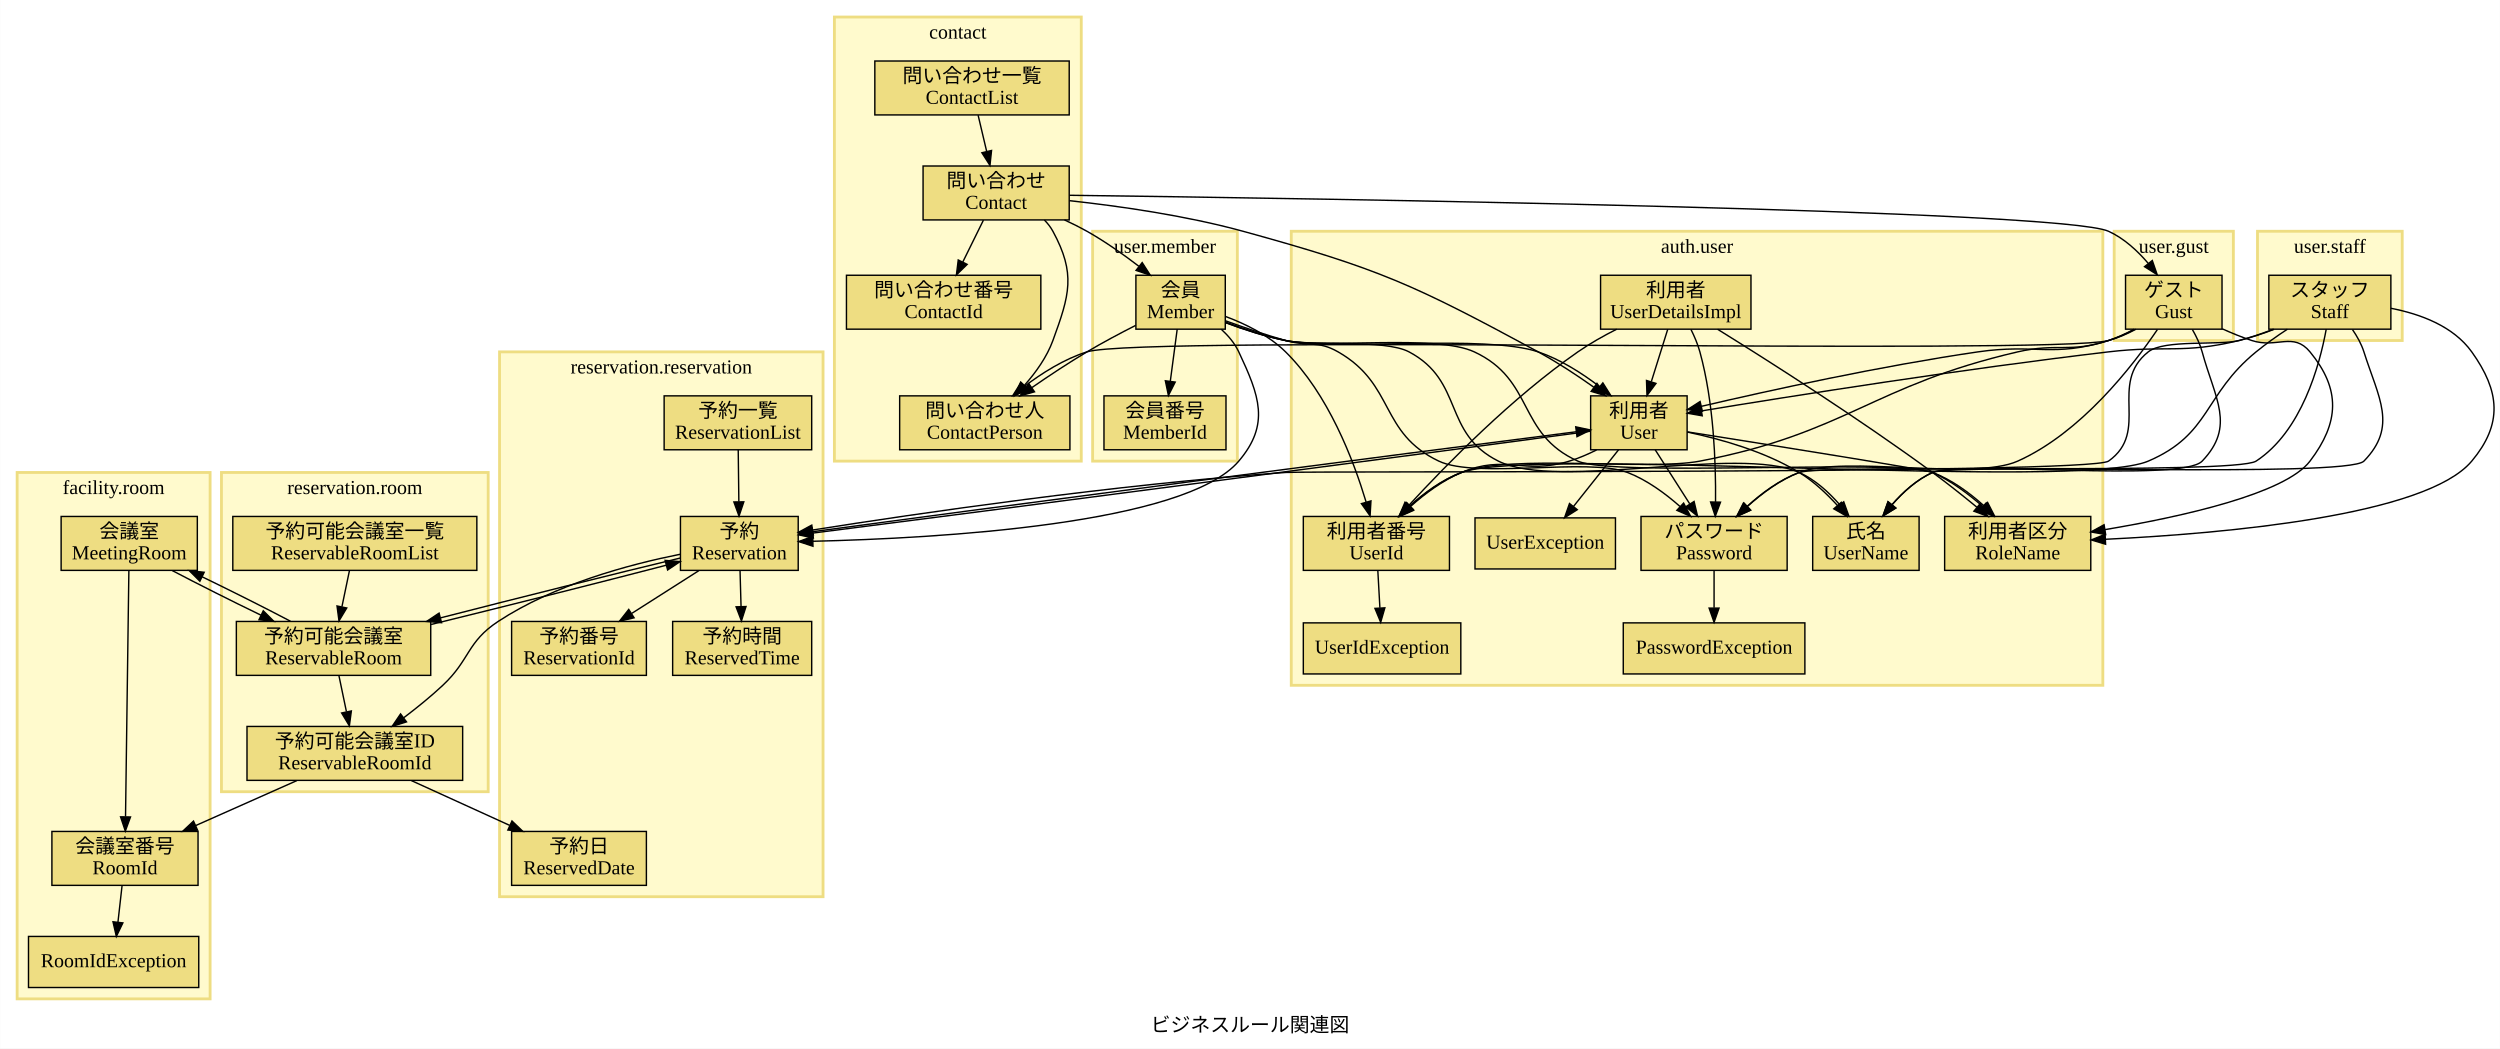
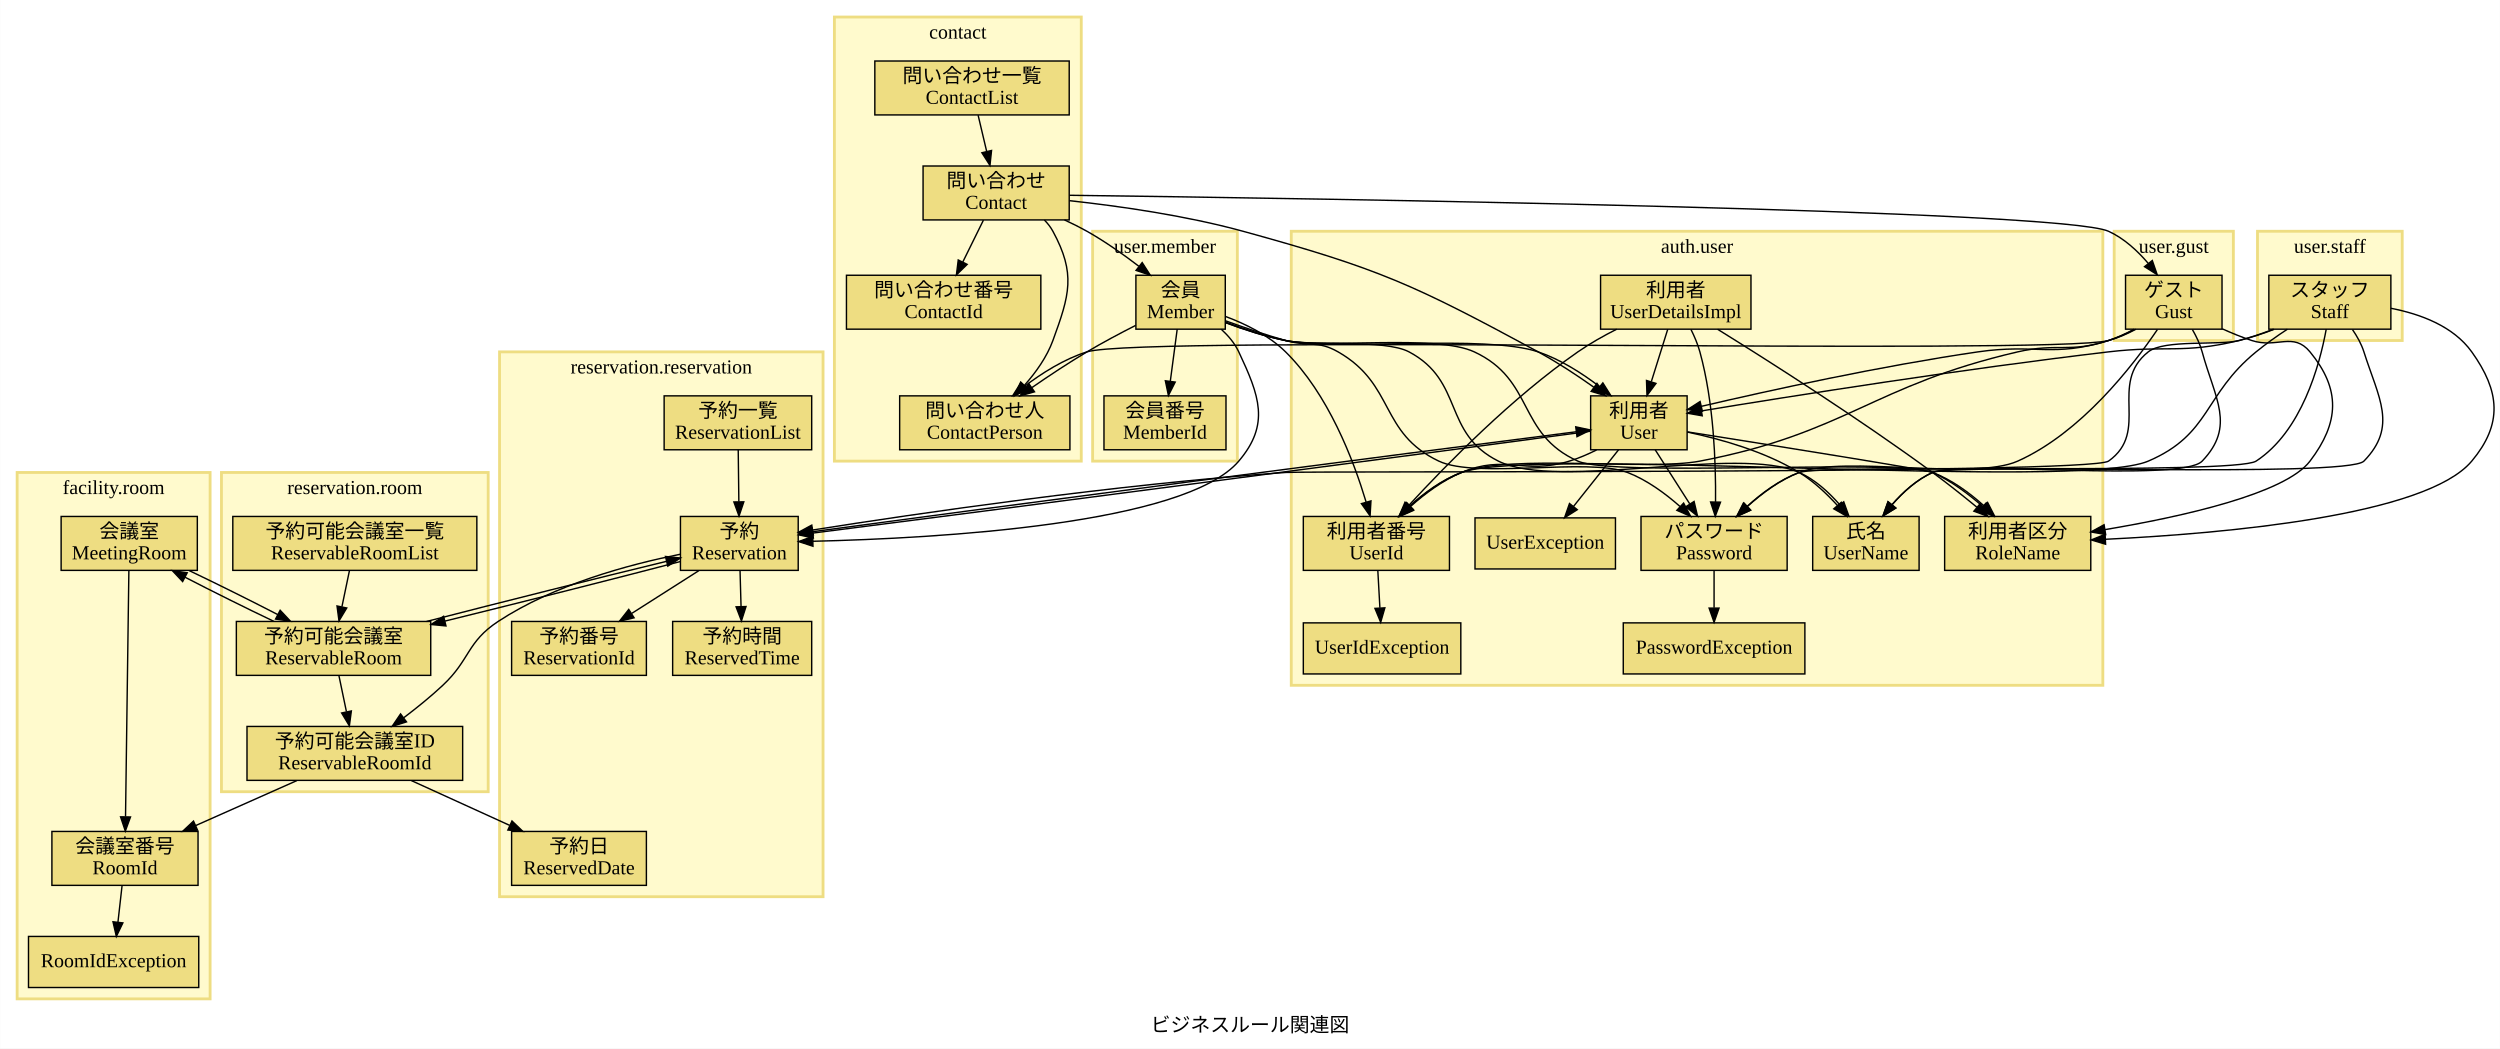
<svg xmlns="http://www.w3.org/2000/svg" width="1762pt" height="739pt" viewBox="0.00 0.00 1761.84 739.00">
  <g id="graph0" class="graph" transform="scale(1 1) rotate(0) translate(4 735)">
    <polygon fill="white" stroke="transparent" points="-4,4 -4,-735 1757.84,-735 1757.84,4 -4,4" />
    <text text-anchor="middle" x="876.92" y="-7.8" font-family="Times New Roman,serif" font-size="14.00">
            ビジネスルール関連図
        </text>
    <g id="clust2" class="cluster">
      <polygon fill="lemonchiffon" stroke="#eedd82" stroke-width="2" points="584,-410 584,-723 758,-723 758,-410 584,-410" />
      <text text-anchor="middle" x="671" y="-707.8" font-family="Times New Roman,serif" font-size="14.00">
                contact
            </text>
    </g>
    <g id="clust1" class="cluster">
      <polygon fill="lemonchiffon" stroke="#eedd82" stroke-width="2" points="906,-252 906,-572 1478,-572 1478,-252 906,-252" />
      <text text-anchor="middle" x="1192" y="-556.8" font-family="Times New Roman,serif" font-size="14.00">
                auth.user
            </text>
    </g>
+     <g id="clust8" class="cluster">
+       <polygon fill="lemonchiffon" stroke="#eedd82" stroke-width="2" points="1587,-495 1587,-572 1689,-572 1689,-495 1587,-495" />
+       <text text-anchor="middle" x="1638" y="-556.8" font-family="Times New Roman,serif" font-size="14.00">
+                 user.staff
+             </text>
+     </g>
+     <g id="clust4" class="cluster">
+       <polygon fill="lemonchiffon" stroke="#eedd82" stroke-width="2" points="348,-103 348,-487 576,-487 576,-103 348,-103" />
+       <text text-anchor="middle" x="462" y="-471.8" font-family="Times New Roman,serif" font-size="14.00">
+                 reservation.reservation
+             </text>
+     </g>
+     <g id="clust3" class="cluster">
+       <polygon fill="lemonchiffon" stroke="#eedd82" stroke-width="2" points="8,-31 8,-402 144,-402 144,-31 8,-31" />
+       <text text-anchor="middle" x="76" y="-386.8" font-family="Times New Roman,serif" font-size="14.00">
+                 facility.room
+             </text>
+     </g>
+     <g id="clust5" class="cluster">
+       <polygon fill="lemonchiffon" stroke="#eedd82" stroke-width="2" points="152,-177 152,-402 340,-402 340,-177 152,-177" />
+       <text text-anchor="middle" x="246" y="-386.8" font-family="Times New Roman,serif" font-size="14.00">
+                 reservation.room
+             </text>
+     </g>
    <g id="clust6" class="cluster">
      <polygon fill="lemonchiffon" stroke="#eedd82" stroke-width="2" points="1486,-495 1486,-572 1570,-572 1570,-495 1486,-495" />
      <text text-anchor="middle" x="1528" y="-556.8" font-family="Times New Roman,serif" font-size="14.00">
                user.gust
            </text>
    </g>
-     <g id="clust5" class="cluster">
-       <polygon fill="lemonchiffon" stroke="#eedd82" stroke-width="2" points="152,-177 152,-402 340,-402 340,-177 152,-177" />
-       <text text-anchor="middle" x="246" y="-386.8" font-family="Times New Roman,serif" font-size="14.00">
-                 reservation.room
-             </text>
-     </g>
    <g id="clust7" class="cluster">
      <polygon fill="lemonchiffon" stroke="#eedd82" stroke-width="2" points="766,-410 766,-572 868,-572 868,-410 766,-410" />
      <text text-anchor="middle" x="817" y="-556.8" font-family="Times New Roman,serif" font-size="14.00">
                user.member
            </text>
    </g>
-     <g id="clust4" class="cluster">
-       <polygon fill="lemonchiffon" stroke="#eedd82" stroke-width="2" points="348,-103 348,-487 576,-487 576,-103 348,-103" />
-       <text text-anchor="middle" x="462" y="-471.8" font-family="Times New Roman,serif" font-size="14.00">
-                 reservation.reservation
-             </text>
-     </g>
-     <g id="clust3" class="cluster">
-       <polygon fill="lemonchiffon" stroke="#eedd82" stroke-width="2" points="8,-31 8,-402 144,-402 144,-31 8,-31" />
-       <text text-anchor="middle" x="76" y="-386.8" font-family="Times New Roman,serif" font-size="14.00">
-                 facility.room
-             </text>
-     </g>
-     <g id="clust8" class="cluster">
-       <polygon fill="lemonchiffon" stroke="#eedd82" stroke-width="2" points="1587,-495 1587,-572 1689,-572 1689,-495 1587,-495" />
-       <text text-anchor="middle" x="1638" y="-556.8" font-family="Times New Roman,serif" font-size="14.00">
-                 user.staff
-             </text>
-     </g>
    <g id="node1" class="node">
      <polygon fill="#eedd82" stroke="black" points="1255.5,-371 1152.5,-371 1152.5,-333 1255.5,-333 1255.5,-371" />
      <text text-anchor="middle" x="1204" y="-355.8" font-family="Times New Roman,serif" font-size="14.00">パスワード
            </text>
      <text text-anchor="middle" x="1204" y="-340.8" font-family="Times New Roman,serif" font-size="14.00">
                Password
            </text>
    </g>
    <g id="node2" class="node">
      <polygon fill="#eedd82" stroke="black" points="1268,-296 1140,-296 1140,-260 1268,-260 1268,-296" />
      <text text-anchor="middle" x="1204" y="-274.3" font-family="Times New Roman,serif" font-size="14.00">
                PasswordException
            </text>
    </g>
    <g id="edge1" class="edge">
      <path fill="none" stroke="black" d="M1204,-332.83C1204,-324.89 1204,-315.41 1204,-306.63" />
      <polygon fill="black" stroke="black" points="1207.5,-306.42 1204,-296.42 1200.5,-306.42 1207.5,-306.42" />
    </g>
    <g id="node3" class="node">
      <polygon fill="#eedd82" stroke="black" points="1469.5,-371 1366.5,-371 1366.5,-333 1469.5,-333 1469.5,-371" />
      <text text-anchor="middle" x="1418" y="-355.8" font-family="Times New Roman,serif" font-size="14.00">利用者区分
            </text>
      <text text-anchor="middle" x="1418" y="-340.8" font-family="Times New Roman,serif" font-size="14.00">
                RoleName
            </text>
    </g>
    <g id="node4" class="node">
      <polygon fill="#eedd82" stroke="black" points="1185,-456 1117,-456 1117,-418 1185,-418 1185,-456" />
      <text text-anchor="middle" x="1151" y="-440.8" font-family="Times New Roman,serif" font-size="14.00">利用者
            </text>
      <text text-anchor="middle" x="1151" y="-425.8" font-family="Times New Roman,serif" font-size="14.00">User
            </text>
    </g>
    <g id="edge2" class="edge">
      <path fill="none" stroke="black" d="M1162.5,-417.99C1169.6,-406.86 1178.85,-392.38 1186.82,-379.91" />
      <polygon fill="black" stroke="black" points="1189.91,-381.57 1192.34,-371.26 1184.01,-377.81 1189.91,-381.57" />
    </g>
    <g id="edge3" class="edge">
      <path fill="none" stroke="black" d="M1185.31,-430.6C1243.12,-421.46 1354.08,-403.77 1358,-402 1370.77,-396.24 1383.08,-387.06 1393.19,-378.19" />
      <polygon fill="black" stroke="black" points="1395.79,-380.55 1400.8,-371.21 1391.06,-375.39 1395.79,-380.55" />
    </g>
    <g id="node6" class="node">
      <polygon fill="#eedd82" stroke="black" points="1134.5,-370 1035.5,-370 1035.5,-334 1134.5,-334 1134.5,-370" />
      <text text-anchor="middle" x="1085" y="-348.3" font-family="Times New Roman,serif" font-size="14.00">
                UserException
            </text>
    </g>
    <g id="edge4" class="edge">
      <path fill="none" stroke="black" d="M1136.68,-417.99C1127.41,-406.34 1115.21,-390.99 1104.99,-378.14" />
      <polygon fill="black" stroke="black" points="1107.58,-375.77 1098.62,-370.12 1102.1,-380.13 1107.58,-375.77" />
    </g>
    <g id="node7" class="node">
      <polygon fill="#eedd82" stroke="black" points="1017.5,-371 914.5,-371 914.5,-333 1017.5,-333 1017.5,-371" />
      <text text-anchor="middle" x="966" y="-355.8" font-family="Times New Roman,serif" font-size="14.00">利用者番号
            </text>
      <text text-anchor="middle" x="966" y="-340.8" font-family="Times New Roman,serif" font-size="14.00">UserId
            </text>
    </g>
    <g id="edge5" class="edge">
      <path fill="none" stroke="black" d="M1121.2,-417.89C1115.03,-414.8 1108.45,-411.97 1102,-410 1069.52,-400.08 1057.35,-415.07 1026,-402 1012.74,-396.48 1000.11,-387.03 989.88,-377.91" />
      <polygon fill="black" stroke="black" points="992.25,-375.33 982.56,-371.06 987.47,-380.44 992.25,-375.33" />
    </g>
    <g id="node9" class="node">
      <polygon fill="#eedd82" stroke="black" points="1348.5,-371 1273.5,-371 1273.5,-333 1348.5,-333 1348.5,-371" />
      <text text-anchor="middle" x="1311" y="-355.8" font-family="Times New Roman,serif" font-size="14.00">氏名
            </text>
      <text text-anchor="middle" x="1311" y="-340.8" font-family="Times New Roman,serif" font-size="14.00">
                UserName
            </text>
    </g>
    <g id="edge6" class="edge">
      <path fill="none" stroke="black" d="M1185.01,-430.5C1208.48,-425.61 1239.71,-416.87 1264,-402 1274.01,-395.88 1283.34,-387.11 1291,-378.67" />
      <polygon fill="black" stroke="black" points="1293.65,-380.96 1297.55,-371.11 1288.36,-376.38 1293.65,-380.96" />
    </g>
    <g id="node17" class="node">
      <polygon fill="#eedd82" stroke="black" points="558.5,-371 475.5,-371 475.5,-333 558.5,-333 558.5,-371" />
      <text text-anchor="middle" x="517" y="-355.8" font-family="Times New Roman,serif" font-size="14.00">予約
            </text>
      <text text-anchor="middle" x="517" y="-340.8" font-family="Times New Roman,serif" font-size="14.00">
                Reservation
            </text>
    </g>
    <g id="edge7" class="edge">
      <path fill="none" stroke="black" d="M1116.65,-431.06C1011.55,-416.73 694.5,-375.21 568.93,-359.3" />
      <polygon fill="black" stroke="black" points="569.16,-355.8 558.8,-358.02 568.28,-362.75 569.16,-355.8" />
    </g>
    <g id="node5" class="node">
      <polygon fill="#eedd82" stroke="black" points="1230,-541 1124,-541 1124,-503 1230,-503 1230,-541" />
      <text text-anchor="middle" x="1177" y="-525.8" font-family="Times New Roman,serif" font-size="14.00">利用者
            </text>
      <text text-anchor="middle" x="1177" y="-510.8" font-family="Times New Roman,serif" font-size="14.00">
                UserDetailsImpl
            </text>
    </g>
    <g id="edge8" class="edge">
      <path fill="none" stroke="black" d="M1187.71,-502.82C1190.19,-497.84 1192.53,-492.34 1194,-487 1203.8,-451.46 1205.31,-408.74 1205.03,-381.24" />
      <polygon fill="black" stroke="black" points="1208.53,-381.08 1204.84,-371.15 1201.53,-381.21 1208.53,-381.08" />
    </g>
    <g id="edge9" class="edge">
      <path fill="none" stroke="black" d="M1206.47,-502.94C1242.82,-480.37 1306.16,-440.05 1358,-402 1368.42,-394.35 1379.47,-385.54 1389.21,-377.52" />
      <polygon fill="black" stroke="black" points="1391.59,-380.09 1397.04,-371.01 1387.11,-374.71 1391.59,-380.09" />
    </g>
    <g id="edge10" class="edge">
      <path fill="none" stroke="black" d="M1171.36,-502.99C1167.97,-492.19 1163.6,-478.22 1159.77,-466" />
      <polygon fill="black" stroke="black" points="1163.05,-464.76 1156.72,-456.26 1156.37,-466.85 1163.05,-464.76" />
    </g>
    <g id="edge11" class="edge">
      <path fill="none" stroke="black" d="M1135.36,-502.98C1126.05,-498.28 1116.45,-492.87 1108,-487 1061.69,-454.83 1015.6,-407.88 989,-378.95" />
      <polygon fill="black" stroke="black" points="991.36,-376.33 982.04,-371.29 986.18,-381.05 991.36,-376.33" />
    </g>
    <g id="node8" class="node">
      <polygon fill="#eedd82" stroke="black" points="1025.5,-296 914.5,-296 914.5,-260 1025.5,-260 1025.5,-296" />
      <text text-anchor="middle" x="970" y="-274.3" font-family="Times New Roman,serif" font-size="14.00">
                UserIdException
            </text>
    </g>
    <g id="edge12" class="edge">
      <path fill="none" stroke="black" d="M967.01,-332.83C967.45,-324.89 967.98,-315.41 968.47,-306.63" />
      <polygon fill="black" stroke="black" points="971.97,-306.6 969.03,-296.42 964.98,-306.21 971.97,-306.6" />
    </g>
    <g id="node10" class="node">
      <polygon fill="#eedd82" stroke="black" points="749.5,-618 646.5,-618 646.5,-580 749.5,-580 749.5,-618" />
      <text text-anchor="middle" x="698" y="-602.8" font-family="Times New Roman,serif" font-size="14.00">問い合わせ
            </text>
      <text text-anchor="middle" x="698" y="-587.8" font-family="Times New Roman,serif" font-size="14.00">
                Contact
            </text>
    </g>
    <g id="edge13" class="edge">
      <path fill="none" stroke="black" d="M749.68,-593.56C784.66,-589.75 831.65,-583.09 872,-572 968.3,-545.54 992.17,-534.53 1080,-487 1093.36,-479.77 1107.27,-470.58 1119.2,-462.12" />
      <polygon fill="black" stroke="black" points="1121.45,-464.82 1127.51,-456.13 1117.35,-459.14 1121.45,-464.82" />
    </g>
    <g id="node11" class="node">
      <polygon fill="#eedd82" stroke="black" points="729.5,-541 592.5,-541 592.5,-503 729.5,-503 729.5,-541" />
      <text text-anchor="middle" x="661" y="-525.8" font-family="Times New Roman,serif" font-size="14.00">
                問い合わせ番号
            </text>
      <text text-anchor="middle" x="661" y="-510.8" font-family="Times New Roman,serif" font-size="14.00">
                ContactId
            </text>
    </g>
    <g id="edge14" class="edge">
      <path fill="none" stroke="black" d="M689.04,-579.84C684.67,-570.97 679.31,-560.12 674.46,-550.27" />
      <polygon fill="black" stroke="black" points="677.57,-548.67 670,-541.25 671.29,-551.76 677.57,-548.67" />
    </g>
    <g id="node13" class="node">
      <polygon fill="#eedd82" stroke="black" points="750,-456 630,-456 630,-418 750,-418 750,-456" />
      <text text-anchor="middle" x="690" y="-440.8" font-family="Times New Roman,serif" font-size="14.00">問い合わせ人
            </text>
      <text text-anchor="middle" x="690" y="-425.8" font-family="Times New Roman,serif" font-size="14.00">
                ContactPerson
            </text>
    </g>
    <g id="edge15" class="edge">
      <path fill="none" stroke="black" d="M732,-579.92C734.36,-577.55 736.42,-574.91 738,-572 754.32,-541.92 749.73,-527.15 738,-495 733.78,-483.44 726.07,-472.6 718.04,-463.54" />
      <polygon fill="black" stroke="black" points="720.4,-460.94 710.99,-456.06 715.31,-465.74 720.4,-460.94" />
    </g>
    <g id="node25" class="node">
      <polygon fill="#eedd82" stroke="black" points="1562,-541 1494,-541 1494,-503 1562,-503 1562,-541" />
      <text text-anchor="middle" x="1528" y="-525.8" font-family="Times New Roman,serif" font-size="14.00">ゲスト
            </text>
      <text text-anchor="middle" x="1528" y="-510.8" font-family="Times New Roman,serif" font-size="14.00">Gust
            </text>
    </g>
    <g id="edge16" class="edge">
      <path fill="none" stroke="black" d="M749.62,-597.37C918.95,-595.16 1448.68,-587.08 1482,-572 1492.91,-567.06 1502.46,-558.21 1509.99,-549.38" />
      <polygon fill="black" stroke="black" points="1512.86,-551.4 1516.32,-541.39 1507.37,-547.05 1512.86,-551.4" />
    </g>
    <g id="node26" class="node">
      <polygon fill="#eedd82" stroke="black" points="859.5,-541 796.5,-541 796.5,-503 859.5,-503 859.5,-541" />
      <text text-anchor="middle" x="828" y="-525.8" font-family="Times New Roman,serif" font-size="14.00">会員
            </text>
      <text text-anchor="middle" x="828" y="-510.8" font-family="Times New Roman,serif" font-size="14.00">Member
            </text>
    </g>
    <g id="edge17" class="edge">
      <path fill="none" stroke="black" d="M746.16,-579.99C751.6,-577.5 756.98,-574.82 762,-572 774.59,-564.92 787.54,-555.78 798.6,-547.32" />
      <polygon fill="black" stroke="black" points="800.93,-549.94 806.65,-541.02 796.61,-544.42 800.93,-549.94" />
    </g>
    <g id="node12" class="node">
      <polygon fill="#eedd82" stroke="black" points="749.5,-692 612.5,-692 612.5,-654 749.5,-654 749.5,-692" />
      <text text-anchor="middle" x="681" y="-676.8" font-family="Times New Roman,serif" font-size="14.00">
                問い合わせ一覧
            </text>
      <text text-anchor="middle" x="681" y="-661.8" font-family="Times New Roman,serif" font-size="14.00">
                ContactList
            </text>
    </g>
    <g id="edge18" class="edge">
      <path fill="none" stroke="black" d="M685.29,-653.83C687.11,-646.13 689.27,-636.97 691.29,-628.42" />
      <polygon fill="black" stroke="black" points="694.76,-628.95 693.65,-618.41 687.95,-627.34 694.76,-628.95" />
    </g>
    <g id="node14" class="node">
      <polygon fill="#eedd82" stroke="black" points="135,-371 39,-371 39,-333 135,-333 135,-371" />
      <text text-anchor="middle" x="87" y="-355.8" font-family="Times New Roman,serif" font-size="14.00">会議室
            </text>
      <text text-anchor="middle" x="87" y="-340.8" font-family="Times New Roman,serif" font-size="14.00">
                MeetingRoom
            </text>
    </g>
    <g id="node15" class="node">
      <polygon fill="#eedd82" stroke="black" points="135.5,-149 32.5,-149 32.5,-111 135.5,-111 135.5,-149" />
      <text text-anchor="middle" x="84" y="-133.8" font-family="Times New Roman,serif" font-size="14.00">会議室番号
            </text>
      <text text-anchor="middle" x="84" y="-118.8" font-family="Times New Roman,serif" font-size="14.00">RoomId
            </text>
    </g>
    <g id="edge19" class="edge">
      <path fill="none" stroke="black" d="M86.75,-333C86.23,-294.8 85.01,-205.41 84.39,-159.43" />
      <polygon fill="black" stroke="black" points="87.89,-159.2 84.25,-149.25 80.89,-159.3 87.89,-159.2" />
    </g>
    <g id="node22" class="node">
      <polygon fill="#eedd82" stroke="black" points="299.5,-297 162.5,-297 162.5,-259 299.5,-259 299.5,-297" />
      <text text-anchor="middle" x="231" y="-281.8" font-family="Times New Roman,serif" font-size="14.00">
                予約可能会議室
            </text>
      <text text-anchor="middle" x="231" y="-266.8" font-family="Times New Roman,serif" font-size="14.00">
                ReservableRoom
            </text>
    </g>
    <g id="edge20" class="edge">
-       <path fill="none" stroke="black" d="M117.38,-332.83C135.54,-323.29 158.99,-311.51 179.89,-301.4" />
-       <polygon fill="black" stroke="black" points="181.48,-304.52 188.98,-297.04 178.45,-298.21 181.48,-304.52" />
+       <path fill="none" stroke="black" d="M129.29,-332.83C149.05,-323.41 172.38,-311.81 191.75,-301.79" />
+       <polygon fill="black" stroke="black" points="193.38,-304.89 200.63,-297.16 190.14,-298.68 193.38,-304.89" />
    </g>
    <g id="node16" class="node">
      <polygon fill="#eedd82" stroke="black" points="136,-75 16,-75 16,-39 136,-39 136,-75" />
      <text text-anchor="middle" x="76" y="-53.3" font-family="Times New Roman,serif" font-size="14.00">
                RoomIdException
            </text>
    </g>
    <g id="edge21" class="edge">
      <path fill="none" stroke="black" d="M81.94,-110.72C81.06,-102.89 80.01,-93.59 79.04,-84.99" />
      <polygon fill="black" stroke="black" points="82.51,-84.55 77.92,-75 75.56,-85.33 82.51,-84.55" />
    </g>
    <g id="edge22" class="edge">
      <path fill="none" stroke="black" d="M558.91,-358.97C673.34,-374.49 989.78,-415.91 1106.82,-430.68" />
      <polygon fill="black" stroke="black" points="1106.5,-434.17 1116.86,-431.94 1107.38,-427.22 1106.5,-434.17" />
    </g>
    <g id="node18" class="node">
      <polygon fill="#eedd82" stroke="black" points="451.5,-297 356.5,-297 356.5,-259 451.5,-259 451.5,-297" />
      <text text-anchor="middle" x="404" y="-281.8" font-family="Times New Roman,serif" font-size="14.00">予約番号
            </text>
      <text text-anchor="middle" x="404" y="-266.8" font-family="Times New Roman,serif" font-size="14.00">
                ReservationId
            </text>
    </g>
    <g id="edge23" class="edge">
      <path fill="none" stroke="black" d="M488.49,-332.83C474.17,-323.71 456.64,-312.54 441.27,-302.74" />
      <polygon fill="black" stroke="black" points="442.82,-299.58 432.51,-297.16 439.06,-305.49 442.82,-299.58" />
    </g>
    <g id="node21" class="node">
      <polygon fill="#eedd82" stroke="black" points="568,-297 470,-297 470,-259 568,-259 568,-297" />
      <text text-anchor="middle" x="519" y="-281.8" font-family="Times New Roman,serif" font-size="14.00">予約時間
            </text>
      <text text-anchor="middle" x="519" y="-266.8" font-family="Times New Roman,serif" font-size="14.00">
                ReservedTime
            </text>
    </g>
    <g id="edge24" class="edge">
      <path fill="none" stroke="black" d="M517.5,-332.83C517.72,-325.13 517.97,-315.97 518.21,-307.42" />
      <polygon fill="black" stroke="black" points="521.71,-307.51 518.49,-297.41 514.71,-307.31 521.71,-307.51" />
    </g>
    <g id="edge25" class="edge">
-       <path fill="none" stroke="black" d="M475.49,-341.73C431.29,-331.13 360.54,-313.45 306.46,-299.55" />
-       <polygon fill="black" stroke="black" points="307.12,-296.11 296.57,-297 305.38,-302.88 307.12,-296.11" />
+       <path fill="none" stroke="black" d="M475.25,-339.19C431.86,-327.81 363.08,-310.43 309.51,-297.26" />
+       <polygon fill="black" stroke="black" points="310.24,-293.84 299.7,-294.86 308.58,-300.64 310.24,-293.84" />
    </g>
    <g id="node23" class="node">
      <polygon fill="#eedd82" stroke="black" points="322,-223 170,-223 170,-185 322,-185 322,-223" />
      <text text-anchor="middle" x="246" y="-207.8" font-family="Times New Roman,serif" font-size="14.00">
                予約可能会議室ID
            </text>
      <text text-anchor="middle" x="246" y="-192.8" font-family="Times New Roman,serif" font-size="14.00">
                ReservableRoomId
            </text>
    </g>
    <g id="edge26" class="edge">
      <path fill="none" stroke="black" d="M475.45,-344.39C439.22,-337.16 386.45,-322.96 347,-297 324.89,-282.45 327.32,-270.09 308,-252 299.55,-244.08 289.8,-236.2 280.57,-229.21" />
      <polygon fill="black" stroke="black" points="282.42,-226.22 272.3,-223.07 278.25,-231.84 282.42,-226.22" />
    </g>
    <g id="node19" class="node">
      <polygon fill="#eedd82" stroke="black" points="568,-456 464,-456 464,-418 568,-418 568,-456" />
      <text text-anchor="middle" x="516" y="-440.8" font-family="Times New Roman,serif" font-size="14.00">予約一覧
            </text>
      <text text-anchor="middle" x="516" y="-425.8" font-family="Times New Roman,serif" font-size="14.00">
                ReservationList
            </text>
    </g>
    <g id="edge27" class="edge">
      <path fill="none" stroke="black" d="M516.22,-417.99C516.35,-407.3 516.51,-393.5 516.66,-381.37" />
      <polygon fill="black" stroke="black" points="520.16,-381.3 516.78,-371.26 513.16,-381.22 520.16,-381.3" />
    </g>
    <g id="node20" class="node">
      <polygon fill="#eedd82" stroke="black" points="451.5,-149 356.5,-149 356.5,-111 451.5,-111 451.5,-149" />
      <text text-anchor="middle" x="404" y="-133.8" font-family="Times New Roman,serif" font-size="14.00">予約日
            </text>
      <text text-anchor="middle" x="404" y="-118.8" font-family="Times New Roman,serif" font-size="14.00">
                ReservedDate
            </text>
    </g>
    <g id="edge28" class="edge">
-       <path fill="none" stroke="black" d="M200.63,-297.16C182.54,-306.67 159.2,-318.4 138.36,-328.48" />
-       <polygon fill="black" stroke="black" points="136.79,-325.35 129.29,-332.83 139.82,-331.66 136.79,-325.35" />
+       <path fill="none" stroke="black" d="M188.98,-297.04C169.18,-306.48 145.74,-318.13 126.3,-328.19" />
+       <polygon fill="black" stroke="black" points="124.64,-325.11 117.38,-332.83 127.87,-331.31 124.64,-325.11" />
    </g>
    <g id="edge29" class="edge">
-       <path fill="none" stroke="black" d="M299.7,-294.86C350.68,-307.33 419.03,-324.55 465.41,-336.62" />
-       <polygon fill="black" stroke="black" points="464.69,-340.05 475.25,-339.19 466.46,-333.28 464.69,-340.05" />
+       <path fill="none" stroke="black" d="M296.57,-297C347.97,-310.27 418.42,-327.94 465.76,-339.39" />
+       <polygon fill="black" stroke="black" points="464.95,-342.8 475.49,-341.73 466.59,-335.99 464.95,-342.8" />
    </g>
    <g id="edge30" class="edge">
      <path fill="none" stroke="black" d="M234.79,-258.83C236.39,-251.13 238.3,-241.97 240.08,-233.42" />
      <polygon fill="black" stroke="black" points="243.55,-233.92 242.16,-223.41 236.7,-232.49 243.55,-233.92" />
    </g>
    <g id="edge31" class="edge">
      <path fill="none" stroke="black" d="M205.12,-184.83C183.45,-175.2 156.66,-163.29 133.79,-153.13" />
      <polygon fill="black" stroke="black" points="135.15,-149.9 124.59,-149.04 132.3,-156.3 135.15,-149.9" />
    </g>
    <g id="edge32" class="edge">
      <path fill="none" stroke="black" d="M285.87,-184.83C306.91,-175.24 332.9,-163.4 355.14,-153.27" />
      <polygon fill="black" stroke="black" points="356.77,-156.37 364.42,-149.04 353.87,-150 356.77,-156.37" />
    </g>
    <g id="node24" class="node">
      <polygon fill="#eedd82" stroke="black" points="332,-371 160,-371 160,-333 332,-333 332,-371" />
      <text text-anchor="middle" x="246" y="-355.8" font-family="Times New Roman,serif" font-size="14.00">
                予約可能会議室一覧
            </text>
      <text text-anchor="middle" x="246" y="-340.8" font-family="Times New Roman,serif" font-size="14.00">
                ReservableRoomList
            </text>
    </g>
    <g id="edge33" class="edge">
      <path fill="none" stroke="black" d="M242.21,-332.83C240.61,-325.13 238.7,-315.97 236.92,-307.42" />
      <polygon fill="black" stroke="black" points="240.3,-306.49 234.84,-297.41 233.45,-307.92 240.3,-306.49" />
    </g>
    <g id="edge34" class="edge">
      <path fill="none" stroke="black" d="M1516.46,-502.74C1498.85,-476.72 1462.57,-429.95 1418,-410 1386.72,-396 1295.97,-414.34 1264,-402 1250.5,-396.79 1237.75,-387.31 1227.51,-378.06" />
      <polygon fill="black" stroke="black" points="1229.85,-375.46 1220.19,-371.11 1225.03,-380.53 1229.85,-375.46" />
    </g>
    <g id="edge35" class="edge">
      <path fill="none" stroke="black" d="M1562.08,-503.29C1568.89,-500.21 1576.08,-497.27 1583,-495 1600.64,-489.21 1612.2,-501.33 1624,-487 1645.76,-460.59 1644.72,-437.23 1624,-410 1606.44,-386.93 1533.56,-370.78 1479.44,-361.71" />
      <polygon fill="black" stroke="black" points="1480,-358.25 1469.57,-360.09 1478.87,-365.16 1480,-358.25" />
    </g>
    <g id="edge36" class="edge">
      <path fill="none" stroke="black" d="M1500.15,-502.78C1494.35,-499.71 1488.13,-496.9 1482,-495 1442.8,-482.85 1430.62,-492.91 1390,-487 1321.47,-477.03 1242.98,-459.81 1195.22,-448.66" />
      <polygon fill="black" stroke="black" points="1195.75,-445.19 1185.21,-446.31 1194.15,-452.01 1195.75,-445.19" />
    </g>
    <g id="edge37" class="edge">
      <path fill="none" stroke="black" d="M1500.09,-502.96C1494.3,-499.87 1488.1,-497.02 1482,-495 1454.78,-486 1445.93,-493.47 1418,-487 1315.44,-463.23 1297.39,-429.81 1194,-410 1157.29,-402.97 1060.9,-415.38 1026,-402 1012.59,-396.86 999.93,-387.48 989.72,-378.29" />
      <polygon fill="black" stroke="black" points="992.09,-375.72 982.43,-371.38 987.28,-380.8 992.09,-375.72" />
    </g>
    <g id="edge38" class="edge">
      <path fill="none" stroke="black" d="M1541.11,-502.74C1543.94,-497.85 1546.52,-492.42 1548,-487 1556.99,-453.98 1571.68,-434.7 1548,-410 1533.38,-394.75 1377.26,-410.7 1358,-402 1346.98,-397.02 1337.24,-388.17 1329.53,-379.34" />
      <polygon fill="black" stroke="black" points="1332.06,-376.9 1323.04,-371.35 1326.63,-381.32 1332.06,-376.9" />
    </g>
    <g id="edge39" class="edge">
      <path fill="none" stroke="black" d="M1501.25,-502.94C1495.16,-499.68 1488.56,-496.76 1482,-495 1443.37,-484.61 800.16,-498.99 762,-487 745.91,-481.95 730.17,-471.99 717.53,-462.37" />
      <polygon fill="black" stroke="black" points="719.7,-459.63 709.7,-456.14 715.35,-465.11 719.7,-459.63" />
    </g>
    <g id="edge40" class="edge">
      <path fill="none" stroke="black" d="M859.77,-508.86C872.75,-504.15 887.98,-498.96 902,-495 918.19,-490.42 924.39,-495.35 939,-487 979.41,-463.89 967.94,-429.95 1010,-410 1036.75,-397.31 1115.38,-412.66 1143,-402 1156.63,-396.74 1169.58,-387.24 1180.01,-378.01" />
      <polygon fill="black" stroke="black" points="1182.53,-380.44 1187.47,-371.07 1177.76,-375.32 1182.53,-380.44" />
    </g>
    <g id="edge41" class="edge">
      <path fill="none" stroke="black" d="M859.51,-507.76C872.45,-502.89 887.72,-497.88 902,-495 931.02,-489.15 1008.16,-499.51 1035,-487 1077.74,-467.08 1064.98,-429.32 1108,-410 1133.35,-398.62 1331.97,-411.75 1358,-402 1371.45,-396.96 1384.12,-387.6 1394.32,-378.4" />
      <polygon fill="black" stroke="black" points="1396.77,-380.9 1401.61,-371.47 1391.95,-375.82 1396.77,-380.9" />
    </g>
    <g id="edge42" class="edge">
      <path fill="none" stroke="black" d="M859.85,-507.51C872.71,-502.68 887.83,-497.75 902,-495 940.87,-487.47 1042.47,-499.62 1080,-487 1095.57,-481.76 1110.83,-472.02 1123.19,-462.59" />
      <polygon fill="black" stroke="black" points="1125.61,-465.14 1131.25,-456.17 1121.25,-459.66 1125.61,-465.14" />
    </g>
    <g id="edge43" class="edge">
      <path fill="none" stroke="black" d="M859.71,-511.94C874.03,-506.57 890.32,-498.51 902,-487 932.06,-457.38 949.85,-410.85 958.76,-381.15" />
      <polygon fill="black" stroke="black" points="962.17,-381.97 961.55,-371.4 955.44,-380.05 962.17,-381.97" />
    </g>
    <g id="edge44" class="edge">
      <path fill="none" stroke="black" d="M859.56,-507.99C872.5,-503.16 887.76,-498.11 902,-495 920.97,-490.86 971.85,-496.11 989,-487 1028.05,-466.25 1012.41,-429.69 1052,-410 1094.21,-389.01 1220.99,-421.31 1264,-402 1275.03,-397.05 1284.77,-388.19 1292.48,-379.36" />
      <polygon fill="black" stroke="black" points="1295.38,-381.34 1298.97,-371.37 1289.95,-376.93 1295.38,-381.34" />
    </g>
    <g id="edge45" class="edge">
      <path fill="none" stroke="black" d="M796.35,-505.68C785.32,-500.09 772.97,-493.52 762,-487 749.03,-479.29 735.24,-470.14 723.23,-461.85" />
      <polygon fill="black" stroke="black" points="725.04,-458.85 714.83,-456 721.04,-464.59 725.04,-458.85" />
    </g>
    <g id="edge46" class="edge">
      <path fill="none" stroke="black" d="M856.71,-502.89C861.69,-498.35 866.17,-493.03 869,-487 883.55,-456.03 891.18,-436.06 869,-410 831.08,-365.45 657.26,-355.61 568.9,-353.51" />
      <polygon fill="black" stroke="black" points="568.89,-350.01 558.82,-353.3 568.74,-357.01 568.89,-350.01" />
    </g>
    <g id="node27" class="node">
      <polygon fill="#eedd82" stroke="black" points="860,-456 774,-456 774,-418 860,-418 860,-456" />
      <text text-anchor="middle" x="817" y="-440.8" font-family="Times New Roman,serif" font-size="14.00">会員番号
            </text>
      <text text-anchor="middle" x="817" y="-425.8" font-family="Times New Roman,serif" font-size="14.00">
                MemberId
            </text>
    </g>
    <g id="edge47" class="edge">
      <path fill="none" stroke="black" d="M825.61,-502.99C824.2,-492.3 822.37,-478.5 820.76,-466.37" />
      <polygon fill="black" stroke="black" points="824.2,-465.71 819.42,-456.26 817.26,-466.63 824.2,-465.71" />
    </g>
    <g id="node28" class="node">
      <polygon fill="#eedd82" stroke="black" points="1681,-541 1595,-541 1595,-503 1681,-503 1681,-541" />
      <text text-anchor="middle" x="1638" y="-525.8" font-family="Times New Roman,serif" font-size="14.00">スタッフ
            </text>
      <text text-anchor="middle" x="1638" y="-510.8" font-family="Times New Roman,serif" font-size="14.00">Staff
            </text>
    </g>
    <g id="edge48" class="edge">
      <path fill="none" stroke="black" d="M1635.45,-503C1630.75,-477.32 1618.07,-430.95 1586,-410 1571.02,-400.21 1280.78,-408.22 1264,-402 1250.33,-396.94 1237.48,-387.38 1227.21,-378.04" />
      <polygon fill="black" stroke="black" points="1229.53,-375.41 1219.89,-371.02 1224.68,-380.46 1229.53,-375.41" />
    </g>
    <g id="edge49" class="edge">
      <path fill="none" stroke="black" d="M1681.06,-517.71C1701.84,-513.69 1725.03,-505.11 1738,-487 1757.93,-459.18 1759.97,-436.23 1738,-410 1705.74,-371.48 1563.53,-358.97 1479.93,-354.92" />
      <polygon fill="black" stroke="black" points="1479.94,-351.42 1469.79,-354.46 1479.62,-358.41 1479.94,-351.42" />
    </g>
    <g id="edge50" class="edge">
      <path fill="none" stroke="black" d="M1598.66,-502.88C1590.65,-499.8 1582.16,-496.97 1574,-495 1534.1,-485.39 1522.76,-491.79 1482,-487 1378.98,-474.91 1258.64,-455.84 1195.26,-445.42" />
      <polygon fill="black" stroke="black" points="1195.65,-441.94 1185.22,-443.76 1194.51,-448.84 1195.65,-441.94" />
    </g>
    <g id="edge51" class="edge">
      <path fill="none" stroke="black" d="M1608.08,-502.99C1600.64,-498.1 1592.85,-492.6 1586,-487 1548.78,-456.56 1554.21,-428.91 1510,-410 1460.55,-388.85 1076.51,-420.48 1026,-402 1012.31,-396.99 999.46,-387.44 989.19,-378.1" />
      <polygon fill="black" stroke="black" points="991.51,-375.47 981.87,-371.06 986.66,-380.52 991.51,-375.47" />
    </g>
    <g id="edge52" class="edge">
      <path fill="none" stroke="black" d="M1653.95,-502.7C1657.25,-497.9 1660.25,-492.51 1662,-487 1672.35,-454.38 1685.88,-434.51 1662,-410 1650.21,-397.9 1373.45,-408.83 1358,-402 1346.94,-397.11 1337.2,-388.27 1329.49,-379.43" />
      <polygon fill="black" stroke="black" points="1332.02,-376.99 1323.01,-371.43 1326.58,-381.4 1332.02,-376.99" />
    </g>
    <g id="edge53" class="edge">
      <path fill="none" stroke="black" d="M1598.26,-502.99C1590.35,-499.94 1582.01,-497.09 1574,-495 1560.13,-491.38 1521.21,-495.94 1510,-487 1481.53,-464.3 1511.68,-431.1 1482,-410 1468.87,-400.67 918.07,-403.13 902,-402 782.12,-393.57 642.4,-373.1 568.68,-361.46" />
      <polygon fill="black" stroke="black" points="569.15,-357.99 558.72,-359.88 568.05,-364.91 569.15,-357.99" />
    </g>
  </g>
</svg>
